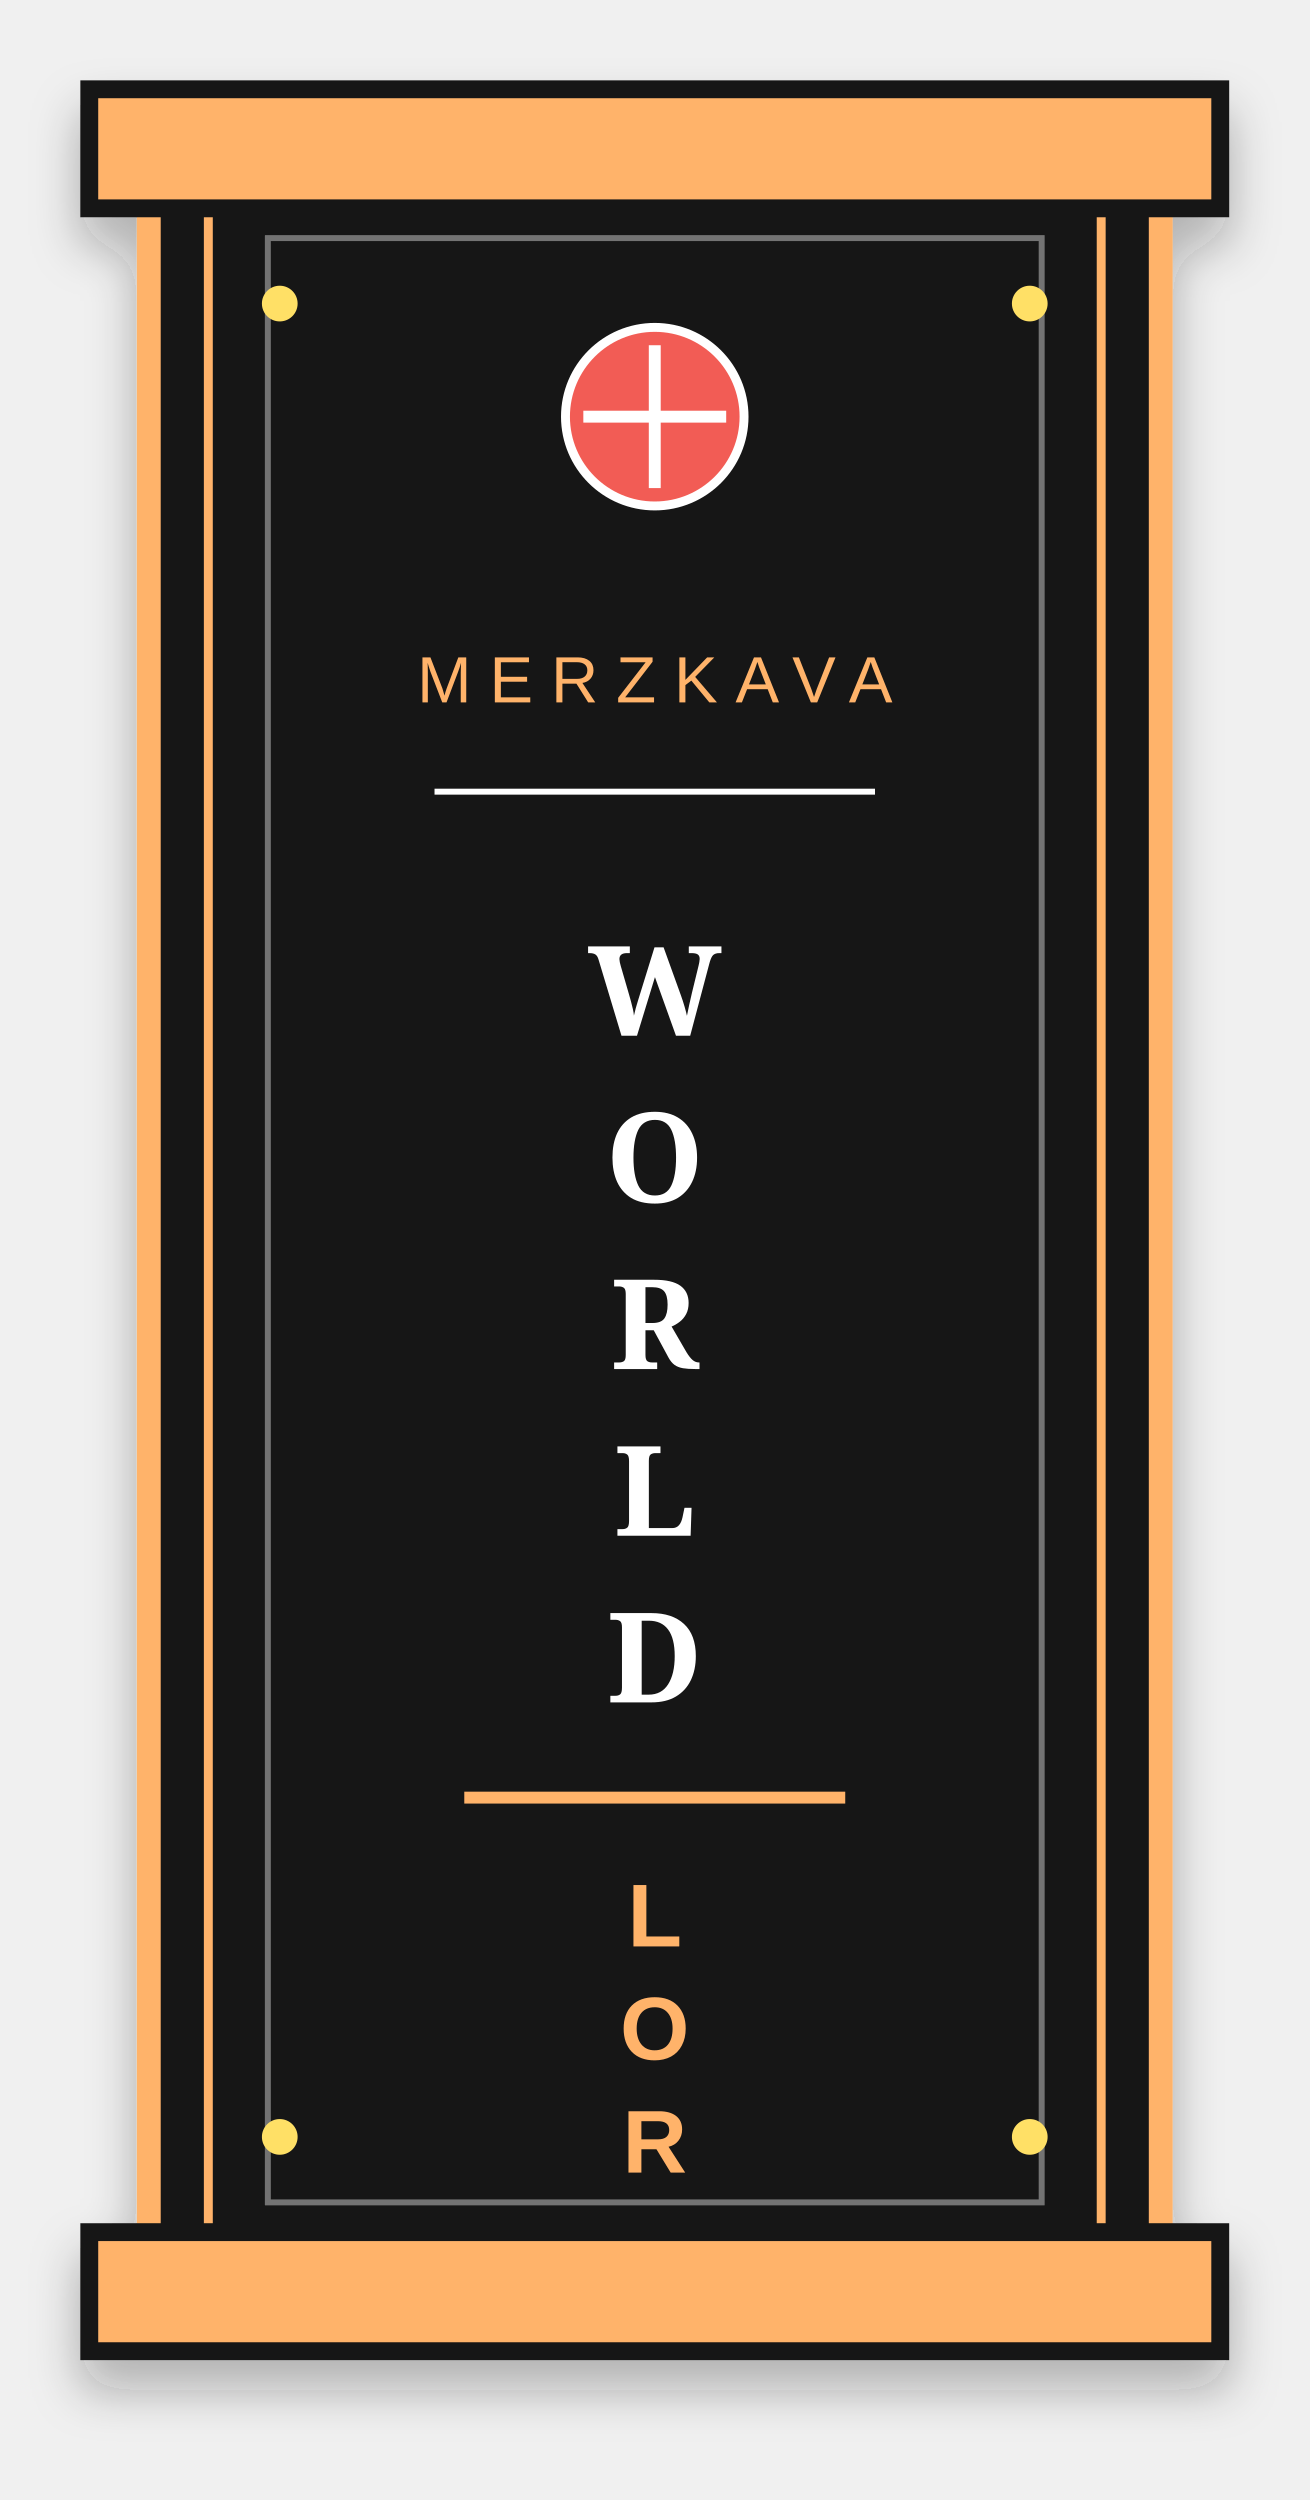
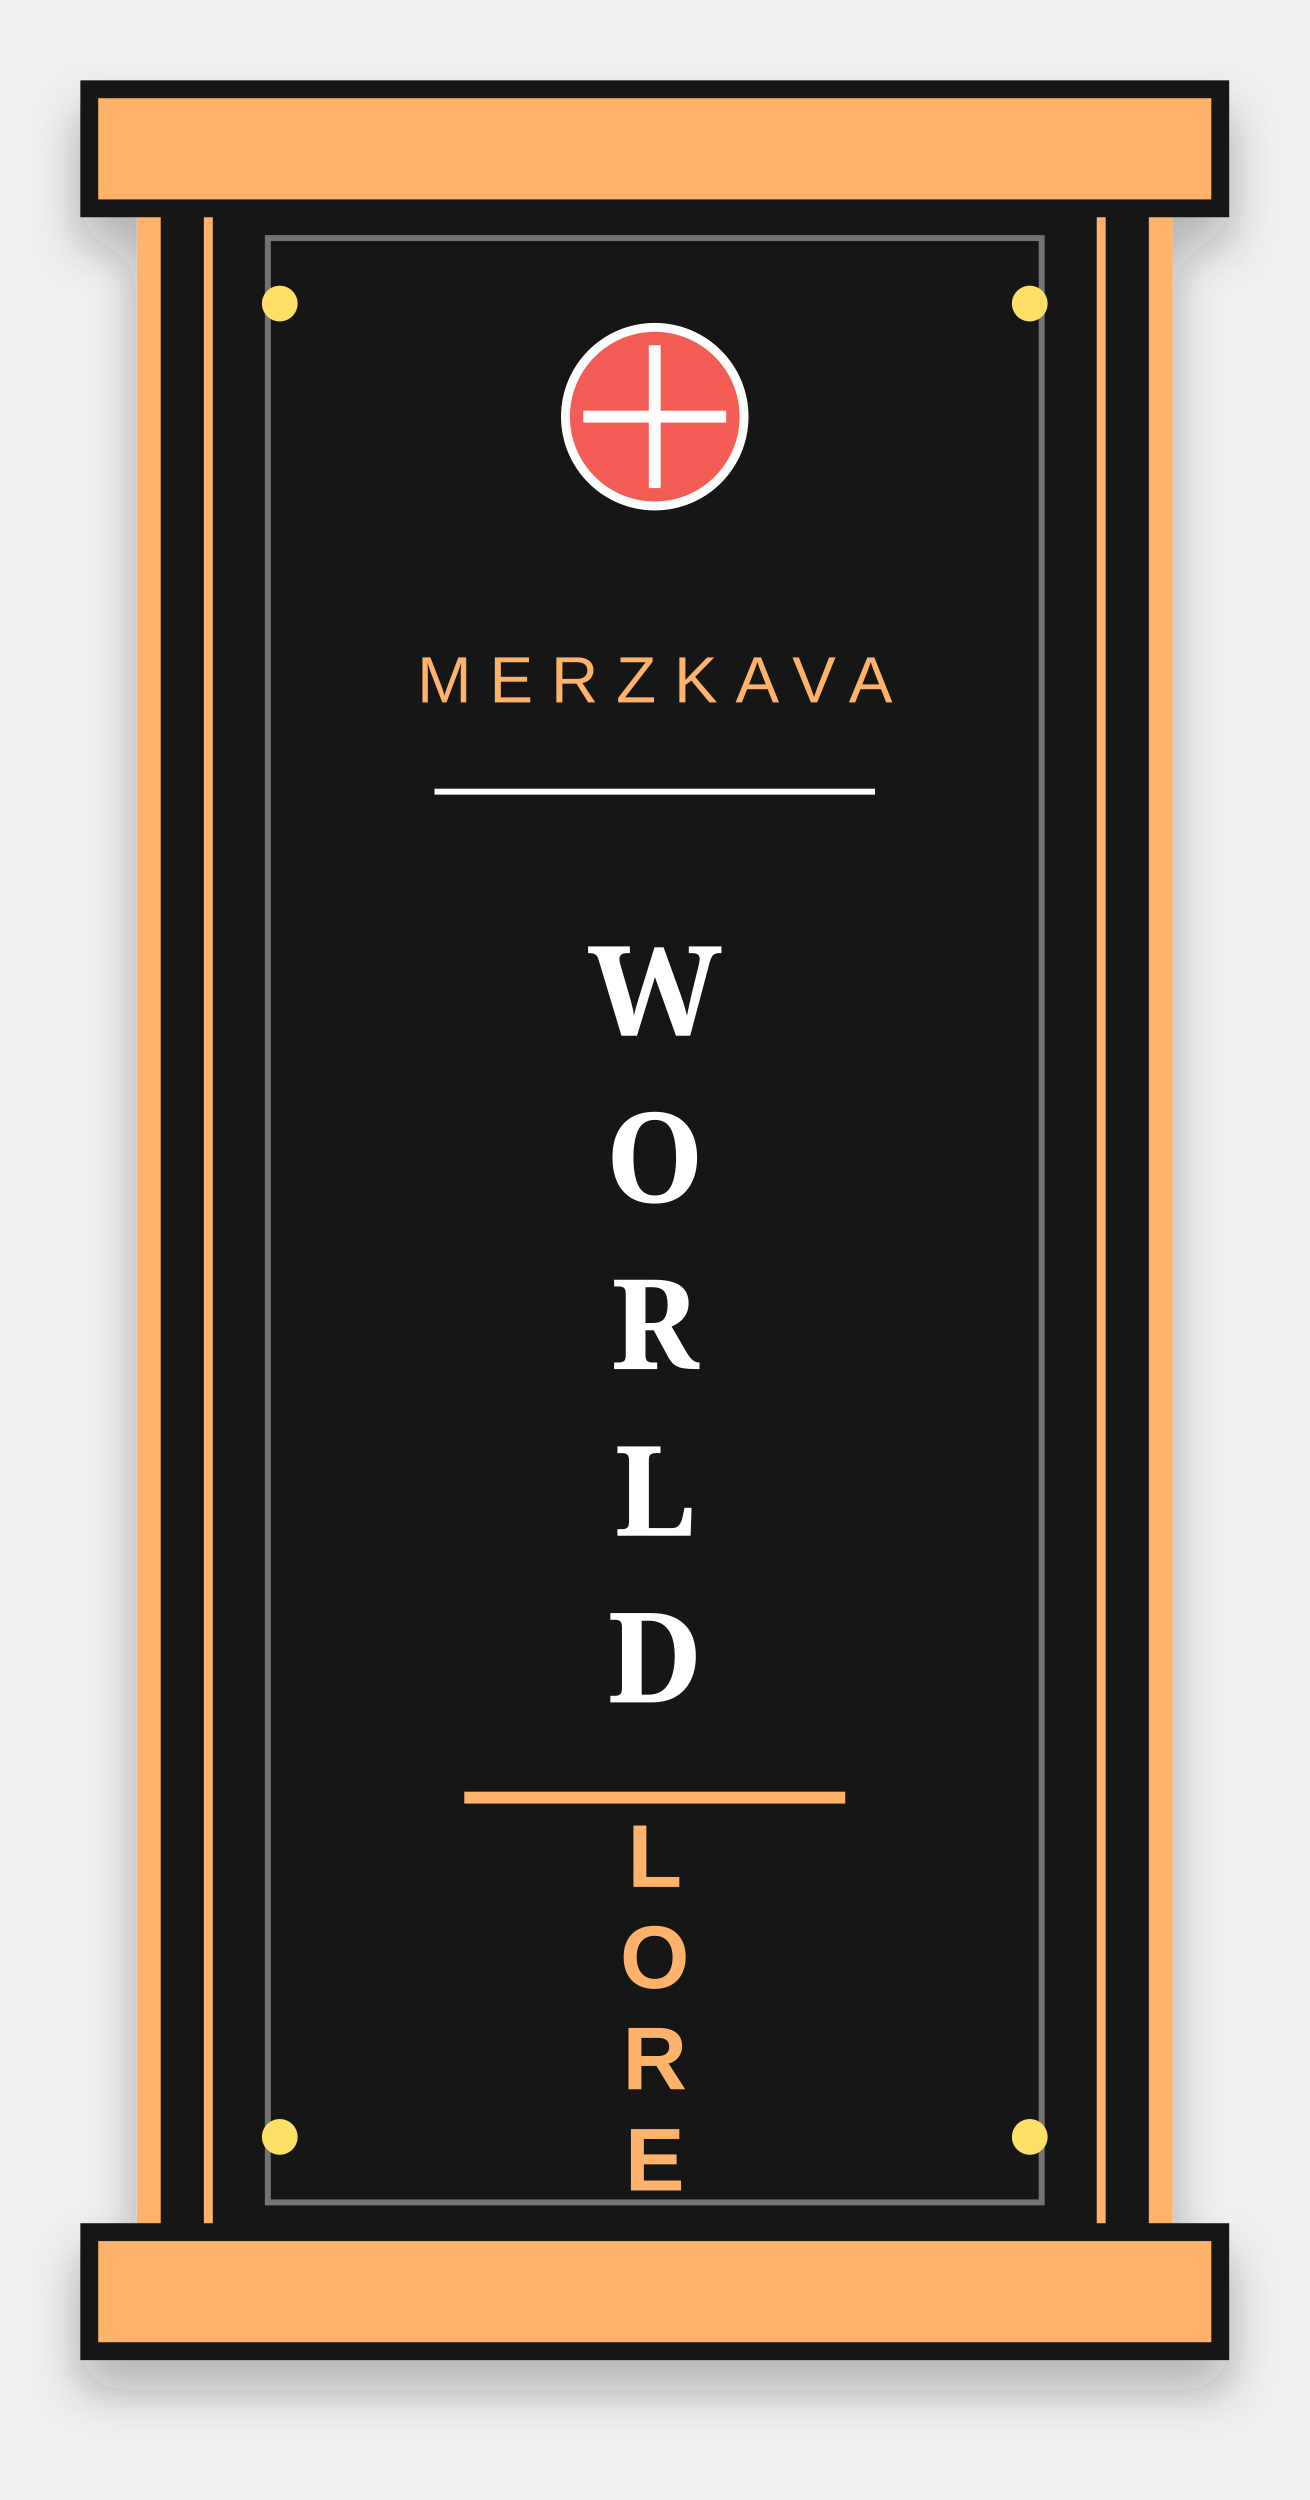
<svg xmlns="http://www.w3.org/2000/svg" width="220" height="420" viewBox="0 0 220 420" role="img" aria-labelledby="title">
  <defs>
    <filter id="s" x="-30%" y="-20%" width="160%" height="150%">
      <feDropShadow dx="0" dy="5" stdDeviation="4" flood-color="#151515" flood-opacity=".3" />
    </filter>
  </defs>
  <g filter="url(#s)">
    <path d="M25 20H195V390H25Z" fill="#151515" stroke="#FFB36B" stroke-width="4" />
    <path d="M35 30H185V380H35Z" fill="none" stroke="#FFB36B" stroke-width="1.5" />
    <path d="M45 40H175V370H45Z" fill="none" stroke="#FFFFFF" stroke-opacity=".4" />
    <path d="M15 15H205V35H15ZM15 375H205V395H15Z" fill="#FFB36B" stroke="#151515" stroke-width="3" />
    <circle cx="110" cy="70" r="15" fill="#F25C54" stroke="#FFFFFF" stroke-width="1.5" />
    <path d="M110 58V82M98 70H122" stroke="#FFFFFF" stroke-width="2" />
    <text x="110" y="118" fill="#FFB36B" text-anchor="middle" font-family="Arial, sans-serif" font-size="11" letter-spacing="3">MERZKAVA</text>
    <path d="M73 133H147" stroke="#FFFFFF" stroke-width="1" />
    <g fill="#FFFFFF" text-anchor="middle" font-family="Georgia, serif" font-size="21" font-weight="700">
      <text x="110" y="174">W</text>
      <text x="110" y="202">O</text>
      <text x="110" y="230">R</text>
      <text x="110" y="258">L</text>
      <text x="110" y="286">D</text>
    </g>
    <path d="M78 302H142" stroke="#FFB36B" stroke-width="2" />
    <g fill="#FFB36B" text-anchor="middle" font-family="Arial, sans-serif" font-size="15" font-weight="700">
-       <text x="110" y="327">L</text>
-       <text x="110" y="346">O</text>
-       <text x="110" y="365">R</text>
+       <text x="110" y="317">L</text>
+       <text x="110" y="334">O</text>
+       <text x="110" y="351">R</text>
+       <text x="110" y="368">E</text>
    </g>
    <circle cx="47" cy="51" r="3" fill="#FFE066" />
    <circle cx="173" cy="51" r="3" fill="#FFE066" />
    <circle cx="47" cy="359" r="3" fill="#FFE066" />
    <circle cx="173" cy="359" r="3" fill="#FFE066" />
  </g>
</svg>
